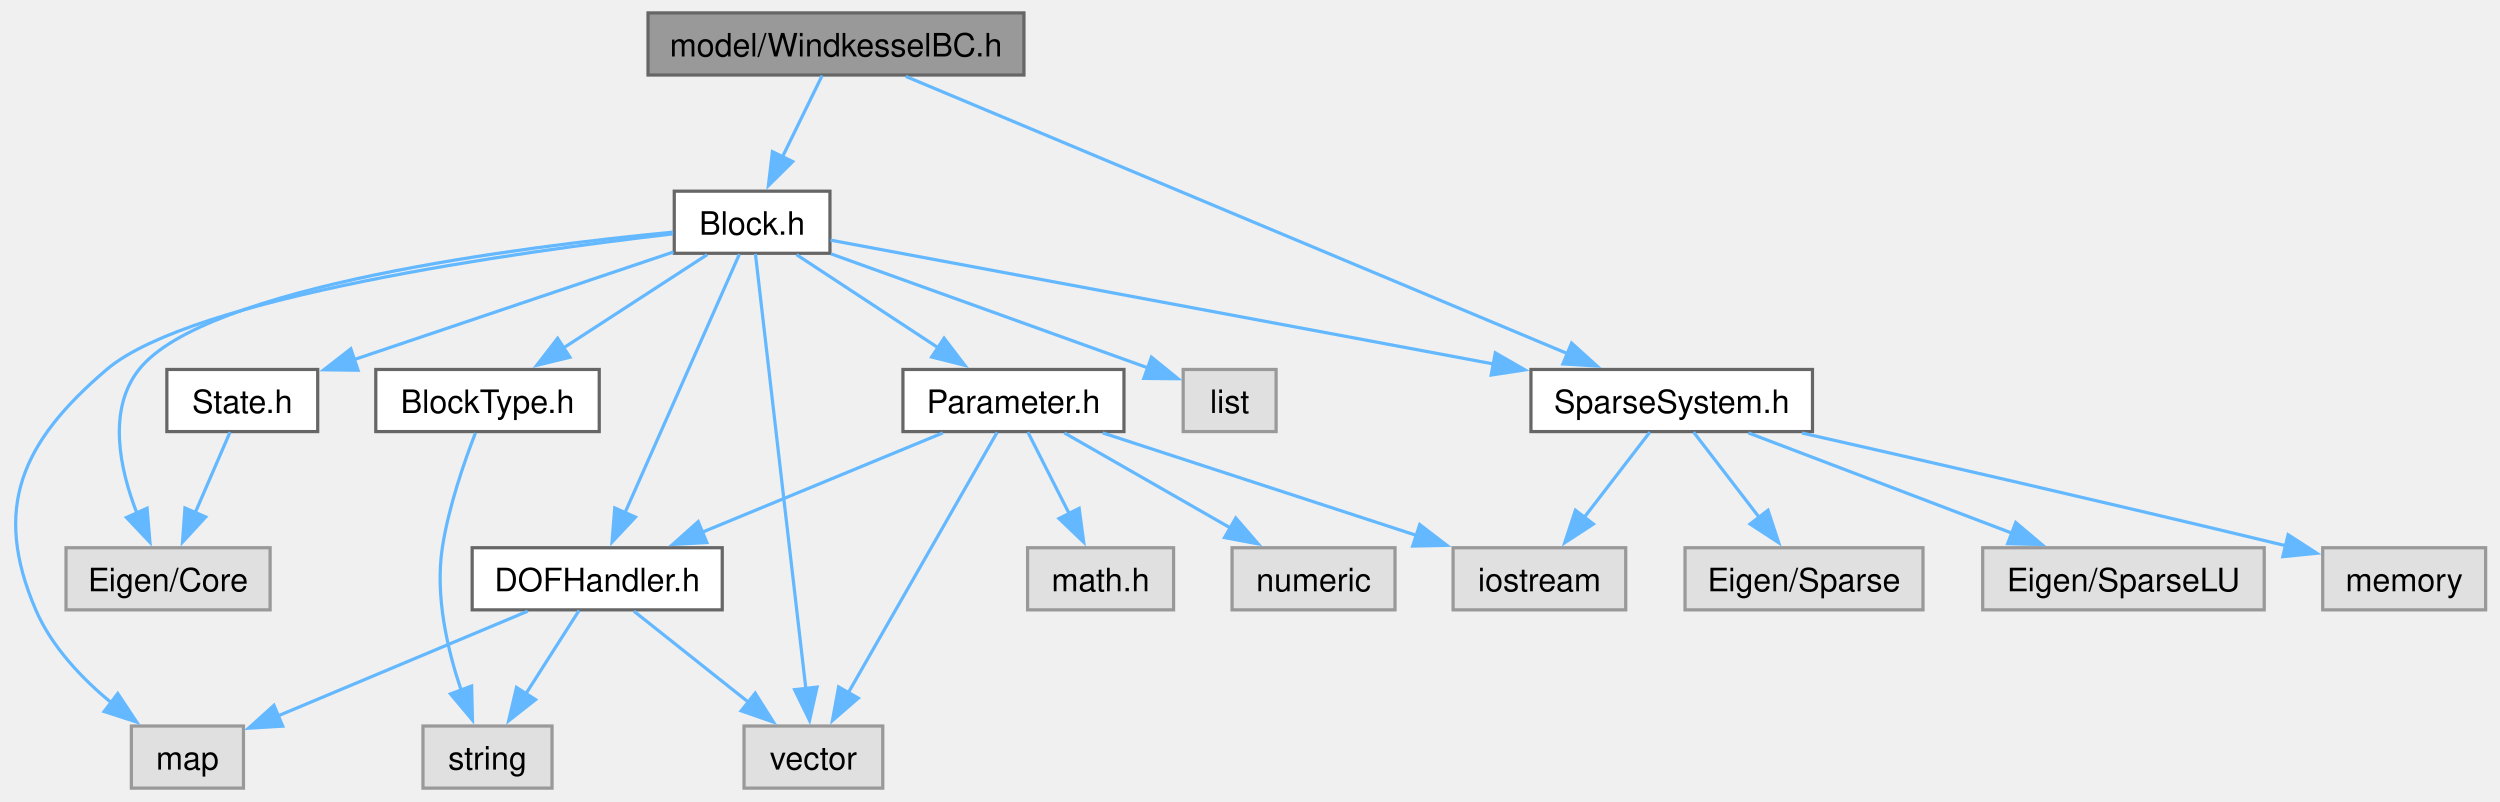
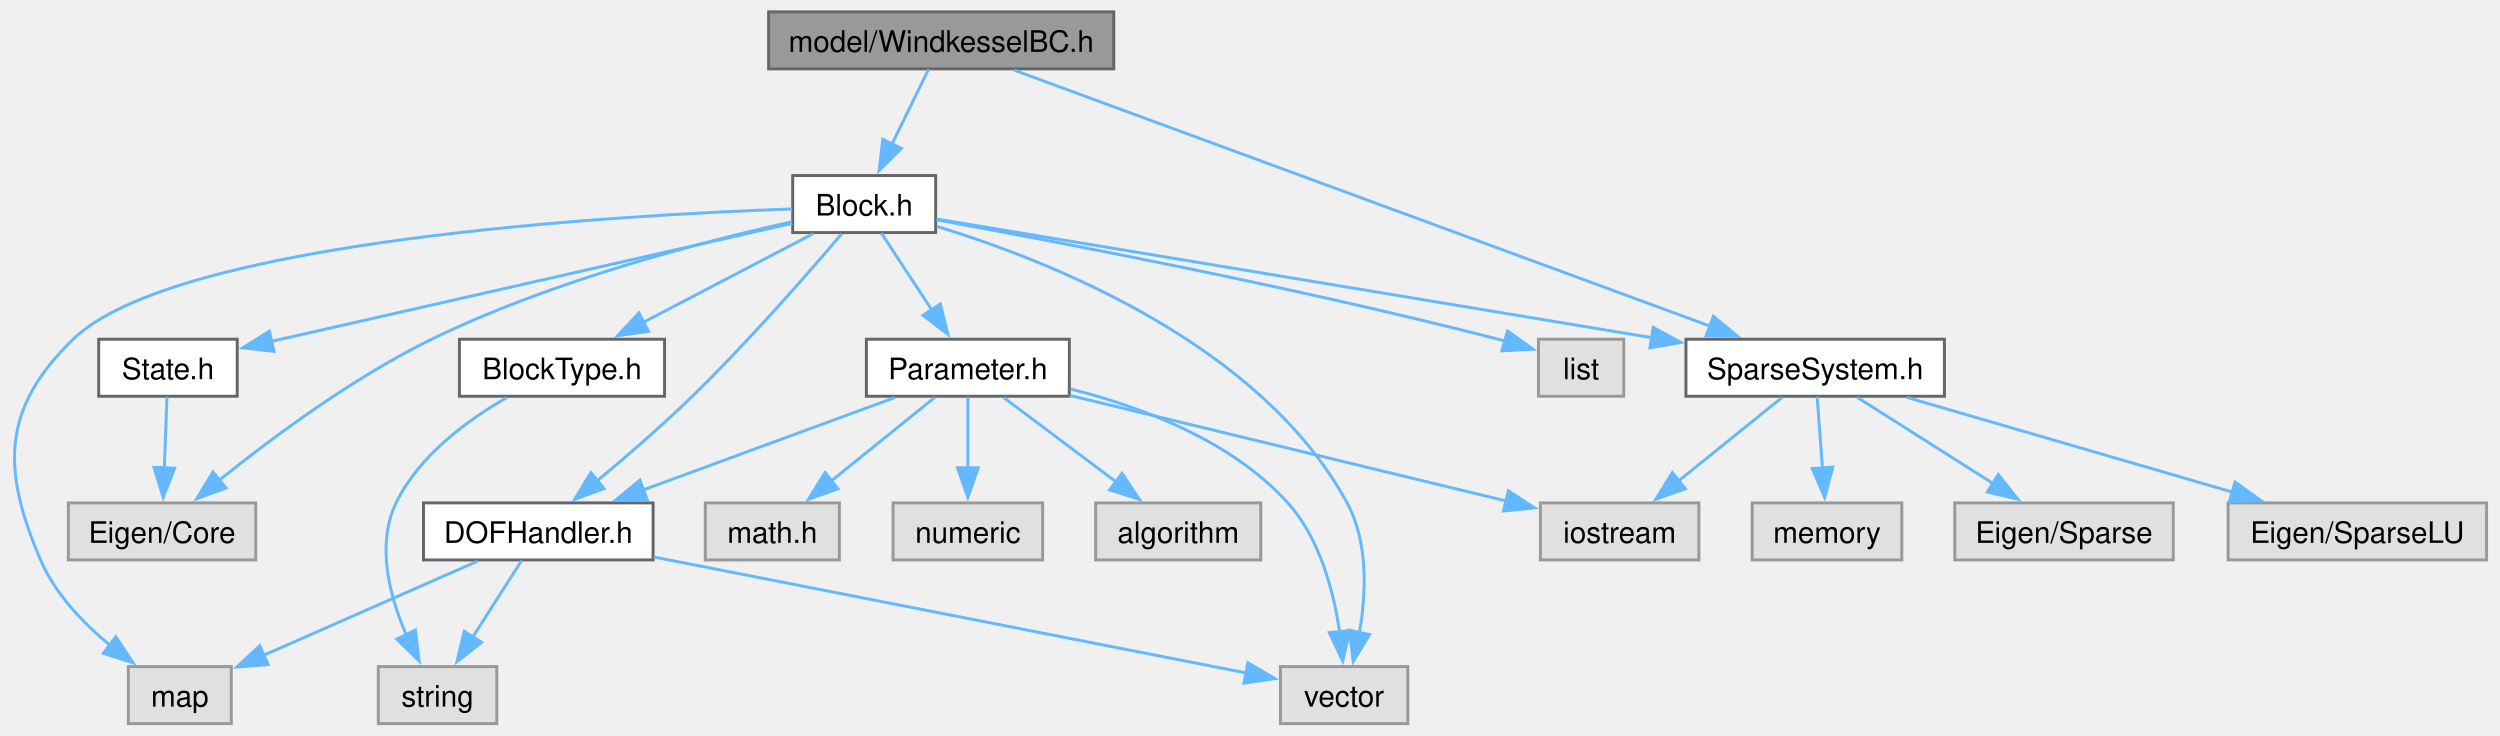
- <svg xmlns="http://www.w3.org/2000/svg" xmlns:xlink="http://www.w3.org/1999/xlink" width="774pt" height="248pt" viewBox="0.00 0.00 773.88 248.25">
+ <svg xmlns="http://www.w3.org/2000/svg" xmlns:xlink="http://www.w3.org/1999/xlink" width="843pt" height="248pt" viewBox="0.00 0.00 842.79 248.25">
  <g id="graph0" class="graph" transform="scale(1 1) rotate(0) translate(4 244.25)">
    <g id="Node000001" class="node">
      <g id="a_Node000001">
        <a xlink:title="model::WindkesselBC source file">
-           <polygon fill="#999999" stroke="#666666" points="312.88,-240.25 196.38,-240.25 196.38,-221 312.88,-221 312.88,-240.25" />
-           <text text-anchor="middle" x="254.63" y="-226.75" font-family="Helvetica,sans-Serif" font-size="10.00">model/WindkesselBC.h</text>
+           <polygon fill="#999999" stroke="#666666" points="371.41,-240.25 254.91,-240.25 254.91,-221 371.41,-221 371.41,-240.25" />
+           <text text-anchor="middle" x="313.16" y="-226.75" font-family="Helvetica,sans-Serif" font-size="10.00">model/WindkesselBC.h</text>
        </a>
      </g>
    </g>
    <g id="Node000002" class="node">
      <g id="a_Node000002">
        <a xlink:href="_block_8h.html" target="_top" xlink:title="model::Block source file">
-           <polygon fill="white" stroke="#666666" points="252.76,-185 204.51,-185 204.51,-165.75 252.76,-165.75 252.76,-185" />
-           <text text-anchor="middle" x="228.63" y="-171.5" font-family="Helvetica,sans-Serif" font-size="10.00">Block.h</text>
+           <polygon fill="white" stroke="#666666" points="311.29,-185 263.04,-185 263.04,-165.75 311.29,-165.75 311.29,-185" />
+           <text text-anchor="middle" x="287.16" y="-171.5" font-family="Helvetica,sans-Serif" font-size="10.00">Block.h</text>
        </a>
      </g>
    </g>
    <g id="edge1_Node000001_Node000002" class="edge">
      <g id="a_edge1_Node000001_Node000002">
        <a xlink:title=" ">
-           <path fill="none" stroke="#63b8ff" d="M250.34,-220.83C247.01,-214.01 242.27,-204.31 238.07,-195.7" />
-           <polygon fill="#63b8ff" stroke="#63b8ff" points="241.22,-194.17 233.69,-186.72 234.93,-197.24 241.22,-194.17" />
-         </a>
-       </g>
-     </g>
-     <g id="Node000014" class="node">
-       <g id="a_Node000014">
+           <path fill="none" stroke="#63b8ff" d="M308.87,-220.83C305.54,-214.01 300.8,-204.31 296.6,-195.7" />
+           <polygon fill="#63b8ff" stroke="#63b8ff" points="299.75,-194.17 292.21,-186.72 293.46,-197.24 299.75,-194.17" />
+         </a>
+       </g>
+     </g>
+     <g id="Node000015" class="node">
+       <g id="a_Node000015">
        <a xlink:href="_sparse_system_8h.html" target="_top" xlink:title="SparseSystem source file.">
-           <polygon fill="white" stroke="#666666" points="557.26,-129.75 470.01,-129.75 470.01,-110.5 557.26,-110.5 557.26,-129.75" />
-           <text text-anchor="middle" x="513.63" y="-116.25" font-family="Helvetica,sans-Serif" font-size="10.00">SparseSystem.h</text>
-         </a>
-       </g>
-     </g>
-     <g id="edge25_Node000001_Node000014" class="edge">
-       <g id="a_edge25_Node000001_Node000014">
-         <a xlink:title=" ">
-           <path fill="none" stroke="#63b8ff" d="M276.27,-220.56C321.79,-201.49 427.65,-157.15 481.27,-134.68" />
-           <polygon fill="#63b8ff" stroke="#63b8ff" points="482.61,-137.92 490.48,-130.82 479.91,-131.46 482.61,-137.92" />
+           <polygon fill="white" stroke="#666666" points="651.79,-129.75 564.54,-129.75 564.54,-110.5 651.79,-110.5 651.79,-129.75" />
+           <text text-anchor="middle" x="608.16" y="-116.25" font-family="Helvetica,sans-Serif" font-size="10.00">SparseSystem.h</text>
+         </a>
+       </g>
+     </g>
+     <g id="edge26_Node000001_Node000015" class="edge">
+       <g id="a_edge26_Node000001_Node000015">
+         <a xlink:title=" ">
+           <path fill="none" stroke="#63b8ff" d="M337.81,-220.56C390.08,-201.33 512.24,-156.4 572.82,-134.12" />
+           <polygon fill="#63b8ff" stroke="#63b8ff" points="573.78,-137.5 581.96,-130.76 571.37,-130.93 573.78,-137.5" />
        </a>
      </g>
    </g>
    <g id="Node000003" class="node">
      <g id="a_Node000003">
        <a xlink:title=" ">
-           <polygon fill="#e0e0e0" stroke="#999999" points="79.26,-74.5 16.01,-74.5 16.01,-55.25 79.26,-55.25 79.26,-74.5" />
-           <text text-anchor="middle" x="47.63" y="-61" font-family="Helvetica,sans-Serif" font-size="10.00">Eigen/Core</text>
+           <polygon fill="#e0e0e0" stroke="#999999" points="81.79,-74.5 18.54,-74.5 18.54,-55.25 81.79,-55.25 81.79,-74.5" />
+           <text text-anchor="middle" x="50.16" y="-61" font-family="Helvetica,sans-Serif" font-size="10.00">Eigen/Core</text>
        </a>
      </g>
    </g>
    <g id="edge2_Node000002_Node000003" class="edge">
      <g id="a_edge2_Node000002_Node000003">
        <a xlink:title=" ">
-           <path fill="none" stroke="#63b8ff" d="M204.19,-172.32C157.63,-167.86 59.05,-155.51 38.63,-129.75 28.75,-117.27 32.62,-98.95 38.02,-85.12" />
-           <polygon fill="#63b8ff" stroke="#63b8ff" points="41.13,-86.74 42.02,-76.18 34.74,-83.87 41.13,-86.74" />
+           <path fill="none" stroke="#63b8ff" d="M262.77,-169.4C233.05,-162.79 181.77,-149.58 141.16,-129.75 114.53,-116.74 87.1,-96.36 69.42,-82.12" />
+           <polygon fill="#63b8ff" stroke="#63b8ff" points="71.79,-79.54 61.84,-75.9 67.34,-84.95 71.79,-79.54" />
        </a>
      </g>
    </g>
    <g id="Node000004" class="node">
      <g id="a_Node000004">
        <a xlink:title=" ">
-           <polygon fill="#e0e0e0" stroke="#999999" points="391.03,-129.75 362.23,-129.75 362.23,-110.5 391.03,-110.5 391.03,-129.75" />
-           <text text-anchor="middle" x="376.63" y="-116.25" font-family="Helvetica,sans-Serif" font-size="10.00">list</text>
+           <polygon fill="#e0e0e0" stroke="#999999" points="543.56,-129.75 514.76,-129.75 514.76,-110.5 543.56,-110.5 543.56,-129.75" />
+           <text text-anchor="middle" x="529.16" y="-116.25" font-family="Helvetica,sans-Serif" font-size="10.00">list</text>
        </a>
      </g>
    </g>
    <g id="edge3_Node000002_Node000004" class="edge">
      <g id="a_edge3_Node000002_Node000004">
        <a xlink:title=" ">
-           <path fill="none" stroke="#63b8ff" d="M253.07,-165.58C280.23,-155.81 323.86,-140.11 351.35,-130.22" />
-           <polygon fill="#63b8ff" stroke="#63b8ff" points="352.4,-133.56 360.63,-126.88 350.03,-126.98 352.4,-133.56" />
+           <path fill="none" stroke="#63b8ff" d="M311.73,-170.02C351.69,-162.77 433.17,-147.27 501.16,-129.75 501.98,-129.54 502.8,-129.32 503.63,-129.1" />
+           <polygon fill="#63b8ff" stroke="#63b8ff" points="504.34,-132.54 512.96,-126.37 502.38,-125.82 504.34,-132.54" />
        </a>
      </g>
    </g>
    <g id="Node000005" class="node">
      <g id="a_Node000005">
        <a xlink:title=" ">
-           <polygon fill="#e0e0e0" stroke="#999999" points="71.01,-19.25 36.26,-19.25 36.26,0 71.01,0 71.01,-19.25" />
-           <text text-anchor="middle" x="53.63" y="-5.75" font-family="Helvetica,sans-Serif" font-size="10.00">map</text>
+           <polygon fill="#e0e0e0" stroke="#999999" points="73.54,-19.25 38.79,-19.25 38.79,0 73.54,0 73.54,-19.25" />
+           <text text-anchor="middle" x="56.16" y="-5.75" font-family="Helvetica,sans-Serif" font-size="10.00">map</text>
        </a>
      </g>
    </g>
    <g id="edge4_Node000002_Node000005" class="edge">
      <g id="a_edge4_Node000002_Node000005">
        <a xlink:title=" ">
-           <path fill="none" stroke="#63b8ff" d="M204.11,-171.77C156.74,-166.29 54.97,-152.19 28.63,-129.75 2.36,-107.36 -6.99,-86.97 6.63,-55.25 11.56,-43.77 21.05,-33.86 30.22,-26.31" />
-           <polygon fill="#63b8ff" stroke="#63b8ff" points="32.04,-29.32 37.9,-20.49 27.82,-23.74 32.04,-29.32" />
+           <path fill="none" stroke="#63b8ff" d="M262.85,-173.73C203.69,-171.64 54.58,-163.12 20.16,-129.75 -3.87,-106.45 -4.05,-86 9.16,-55.25 14.09,-43.77 23.58,-33.86 32.75,-26.31" />
+           <polygon fill="#63b8ff" stroke="#63b8ff" points="34.57,-29.32 40.43,-20.49 30.34,-23.74 34.57,-29.32" />
        </a>
      </g>
    </g>
    <g id="Node000006" class="node">
      <g id="a_Node000006">
        <a xlink:title=" ">
-           <polygon fill="#e0e0e0" stroke="#999999" points="269.13,-19.25 226.13,-19.25 226.13,0 269.13,0 269.13,-19.25" />
-           <text text-anchor="middle" x="247.63" y="-5.75" font-family="Helvetica,sans-Serif" font-size="10.00">vector</text>
+           <polygon fill="#e0e0e0" stroke="#999999" points="470.66,-19.25 427.66,-19.25 427.66,0 470.66,0 470.66,-19.25" />
+           <text text-anchor="middle" x="449.16" y="-5.75" font-family="Helvetica,sans-Serif" font-size="10.00">vector</text>
        </a>
      </g>
    </g>
    <g id="edge5_Node000002_Node000006" class="edge">
      <g id="a_edge5_Node000002_Node000006">
        <a xlink:title=" ">
-           <path fill="none" stroke="#63b8ff" d="M229.66,-165.57C232.59,-140.25 241.12,-66.75 245.29,-30.84" />
-           <polygon fill="#63b8ff" stroke="#63b8ff" points="248.76,-31.31 246.43,-20.98 241.8,-30.51 248.76,-31.31" />
+           <path fill="none" stroke="#63b8ff" d="M311.68,-167.85C349.57,-156.29 421.04,-128.17 450.16,-74.5 457.38,-61.2 456.62,-43.94 454.34,-30.72" />
+           <polygon fill="#63b8ff" stroke="#63b8ff" points="457.77,-30.03 452.22,-21.01 450.93,-31.53 457.77,-30.03" />
        </a>
      </g>
    </g>
    <g id="Node000007" class="node">
      <g id="a_Node000007">
        <a xlink:href="_block_type_8h.html" target="_top" xlink:title="Specifies the types of blocks and their parameters.">
-           <polygon fill="white" stroke="#666666" points="181.26,-129.75 112.01,-129.75 112.01,-110.5 181.26,-110.5 181.26,-129.75" />
-           <text text-anchor="middle" x="146.63" y="-116.25" font-family="Helvetica,sans-Serif" font-size="10.00">BlockType.h</text>
+           <polygon fill="white" stroke="#666666" points="219.79,-129.75 150.54,-129.75 150.54,-110.5 219.79,-110.5 219.79,-129.75" />
+           <text text-anchor="middle" x="185.16" y="-116.25" font-family="Helvetica,sans-Serif" font-size="10.00">BlockType.h</text>
        </a>
      </g>
    </g>
    <g id="edge6_Node000002_Node000007" class="edge">
      <g id="a_edge6_Node000002_Node000007">
        <a xlink:title=" ">
-           <path fill="none" stroke="#63b8ff" d="M214.72,-165.34C202.47,-157.39 184.38,-145.64 169.92,-136.25" />
-           <polygon fill="#63b8ff" stroke="#63b8ff" points="172.18,-133.54 161.88,-131.03 168.36,-139.41 172.18,-133.54" />
+           <path fill="none" stroke="#63b8ff" d="M269.86,-165.34C254.18,-157.16 230.81,-144.96 212.59,-135.44" />
+           <polygon fill="#63b8ff" stroke="#63b8ff" points="214.38,-132.43 203.89,-130.9 211.14,-138.63 214.38,-132.43" />
        </a>
      </g>
    </g>
    <g id="Node000009" class="node">
      <g id="a_Node000009">
        <a xlink:href="_d_o_f_handler_8h.html" target="_top" xlink:title="model::DOFHandler source file">
-           <polygon fill="white" stroke="#666666" points="219.38,-74.5 141.88,-74.5 141.88,-55.25 219.38,-55.25 219.38,-74.5" />
-           <text text-anchor="middle" x="180.63" y="-61" font-family="Helvetica,sans-Serif" font-size="10.00">DOFHandler.h</text>
+           <polygon fill="white" stroke="#666666" points="215.91,-74.5 138.41,-74.5 138.41,-55.25 215.91,-55.25 215.91,-74.5" />
+           <text text-anchor="middle" x="177.16" y="-61" font-family="Helvetica,sans-Serif" font-size="10.00">DOFHandler.h</text>
        </a>
      </g>
    </g>
    <g id="edge8_Node000002_Node000009" class="edge">
      <g id="a_edge8_Node000002_Node000009">
        <a xlink:title=" ">
-           <path fill="none" stroke="#63b8ff" d="M224.71,-165.5C216.97,-148.01 199.61,-108.77 189.13,-85.09" />
-           <polygon fill="#63b8ff" stroke="#63b8ff" points="192.48,-83.99 185.23,-76.26 186.07,-86.82 192.48,-83.99" />
+           <path fill="none" stroke="#63b8ff" d="M279.61,-165.38C268.85,-152.71 248.28,-129.09 229.16,-110.5 218.95,-100.57 206.92,-90.17 197,-81.91" />
+           <polygon fill="#63b8ff" stroke="#63b8ff" points="199.38,-79.33 189.43,-75.69 194.94,-84.74 199.38,-79.33" />
        </a>
      </g>
    </g>
    <g id="Node000010" class="node">
      <g id="a_Node000010">
        <a xlink:href="_parameter_8h.html" target="_top" xlink:title="model::Parameter source file">
-           <polygon fill="white" stroke="#666666" points="343.88,-129.75 275.38,-129.75 275.38,-110.5 343.88,-110.5 343.88,-129.75" />
-           <text text-anchor="middle" x="309.63" y="-116.25" font-family="Helvetica,sans-Serif" font-size="10.00">Parameter.h</text>
+           <polygon fill="white" stroke="#666666" points="356.41,-129.75 287.91,-129.75 287.91,-110.5 356.41,-110.5 356.41,-129.75" />
+           <text text-anchor="middle" x="322.16" y="-116.25" font-family="Helvetica,sans-Serif" font-size="10.00">Parameter.h</text>
        </a>
      </g>
    </g>
    <g id="edge12_Node000002_Node000010" class="edge">
      <g id="a_edge12_Node000002_Node000010">
        <a xlink:title=" ">
-           <path fill="none" stroke="#63b8ff" d="M242.38,-165.34C254.36,-157.46 272.01,-145.86 286.22,-136.52" />
-           <polygon fill="#63b8ff" stroke="#63b8ff" points="288.13,-139.45 294.56,-131.03 284.28,-133.6 288.13,-139.45" />
-         </a>
-       </g>
-     </g>
-     <g id="edge18_Node000002_Node000014" class="edge">
-       <g id="a_edge18_Node000002_Node000014">
-         <a xlink:title=" ">
-           <path fill="none" stroke="#63b8ff" d="M252.93,-169.83C298.17,-161.38 396.35,-143.04 458.48,-131.43" />
-           <polygon fill="#63b8ff" stroke="#63b8ff" points="458.96,-134.9 468.15,-129.62 457.68,-128.02 458.96,-134.9" />
+           <path fill="none" stroke="#63b8ff" d="M292.94,-165.58C297.58,-158.53 304.24,-148.4 310.03,-139.58" />
+           <polygon fill="#63b8ff" stroke="#63b8ff" points="312.86,-141.65 315.43,-131.37 307.01,-137.81 312.86,-141.65" />
+         </a>
+       </g>
+     </g>
+     <g id="edge19_Node000002_Node000015" class="edge">
+       <g id="a_edge19_Node000002_Node000015">
+         <a xlink:title=" ">
+           <path fill="none" stroke="#63b8ff" d="M311.55,-170.33C362.69,-161.85 482.25,-142.01 552.97,-130.28" />
+           <polygon fill="#63b8ff" stroke="#63b8ff" points="553.52,-133.74 562.82,-128.65 552.38,-126.83 553.52,-133.74" />
+         </a>
+       </g>
+     </g>
+     <g id="Node000019" class="node">
+       <g id="a_Node000019">
+         <a xlink:href="_state_8h.html" target="_top" xlink:title="State source file.">
+           <polygon fill="white" stroke="#666666" points="75.54,-129.75 28.79,-129.75 28.79,-110.5 75.54,-110.5 75.54,-129.75" />
+           <text text-anchor="middle" x="52.16" y="-116.25" font-family="Helvetica,sans-Serif" font-size="10.00">State.h</text>
+         </a>
+       </g>
+     </g>
+     <g id="edge24_Node000002_Node000019" class="edge">
+       <g id="a_edge24_Node000002_Node000019">
+         <a xlink:title=" ">
+           <path fill="none" stroke="#63b8ff" d="M262.9,-168.88C221.08,-159.4 135.29,-139.96 87.06,-129.03" />
+           <polygon fill="#63b8ff" stroke="#63b8ff" points="87.95,-125.64 77.42,-126.85 86.4,-132.47 87.95,-125.64" />
+         </a>
+       </g>
+     </g>
+     <g id="Node000008" class="node">
+       <g id="a_Node000008">
+         <a xlink:title=" ">
+           <polygon fill="#e0e0e0" stroke="#999999" points="163.16,-19.25 123.16,-19.25 123.16,0 163.16,0 163.16,-19.25" />
+           <text text-anchor="middle" x="143.16" y="-5.75" font-family="Helvetica,sans-Serif" font-size="10.00">string</text>
+         </a>
+       </g>
+     </g>
+     <g id="edge7_Node000007_Node000008" class="edge">
+       <g id="a_edge7_Node000007_Node000008">
+         <a xlink:title=" ">
+           <path fill="none" stroke="#63b8ff" d="M166.57,-110.08C153.45,-102.56 136.88,-90.52 129.16,-74.5 122.38,-60.42 126.94,-43.01 132.61,-29.92" />
+           <polygon fill="#63b8ff" stroke="#63b8ff" points="135.68,-31.61 136.95,-21.09 129.4,-28.52 135.68,-31.61" />
+         </a>
+       </g>
+     </g>
+     <g id="edge9_Node000009_Node000005" class="edge">
+       <g id="a_edge9_Node000009_Node000005">
+         <a xlink:title=" ">
+           <path fill="none" stroke="#63b8ff" d="M156.64,-54.84C136.79,-46.11 106.57,-32.81 84.45,-23.07" />
+           <polygon fill="#63b8ff" stroke="#63b8ff" points="85.97,-19.92 75.41,-19.1 83.15,-26.33 85.97,-19.92" />
+         </a>
+       </g>
+     </g>
+     <g id="edge11_Node000009_Node000006" class="edge">
+       <g id="a_edge11_Node000009_Node000006">
+         <a xlink:title=" ">
+           <path fill="none" stroke="#63b8ff" d="M216.13,-56.25C269.85,-45.73 365.71,-26.96 416.11,-17.1" />
+           <polygon fill="#63b8ff" stroke="#63b8ff" points="416.68,-20.55 425.82,-15.19 415.34,-13.68 416.68,-20.55" />
+         </a>
+       </g>
+     </g>
+     <g id="edge10_Node000009_Node000008" class="edge">
+       <g id="a_edge10_Node000009_Node000008">
+         <a xlink:title=" ">
+           <path fill="none" stroke="#63b8ff" d="M171.55,-55.08C167.05,-48.03 160.58,-37.9 154.95,-29.08" />
+           <polygon fill="#63b8ff" stroke="#63b8ff" points="158.05,-27.43 149.71,-20.88 152.15,-31.2 158.05,-27.43" />
+         </a>
+       </g>
+     </g>
+     <g id="edge16_Node000010_Node000006" class="edge">
+       <g id="a_edge16_Node000010_Node000006">
+         <a xlink:title=" ">
+           <path fill="none" stroke="#63b8ff" d="M356.87,-112.93C380.62,-106.96 411.14,-95.59 430.16,-74.5 440.96,-62.53 445.63,-44.67 447.65,-30.87" />
+           <polygon fill="#63b8ff" stroke="#63b8ff" points="451.11,-31.45 448.69,-21.14 444.15,-30.71 451.11,-31.45" />
+         </a>
+       </g>
+     </g>
+     <g id="edge18_Node000010_Node000009" class="edge">
+       <g id="a_edge18_Node000010_Node000009">
+         <a xlink:title=" ">
+           <path fill="none" stroke="#63b8ff" d="M297.57,-110.09C274.23,-101.52 238.92,-88.56 212.57,-78.88" />
+           <polygon fill="#63b8ff" stroke="#63b8ff" points="213.9,-75.64 203.3,-75.47 211.48,-82.21 213.9,-75.64" />
+         </a>
+       </g>
+     </g>
+     <g id="Node000011" class="node">
+       <g id="a_Node000011">
+         <a xlink:title=" ">
+           <polygon fill="#e0e0e0" stroke="#999999" points="278.79,-74.5 233.54,-74.5 233.54,-55.25 278.79,-55.25 278.79,-74.5" />
+           <text text-anchor="middle" x="256.16" y="-61" font-family="Helvetica,sans-Serif" font-size="10.00">math.h</text>
+         </a>
+       </g>
+     </g>
+     <g id="edge13_Node000010_Node000011" class="edge">
+       <g id="a_edge13_Node000010_Node000011">
+         <a xlink:title=" ">
+           <path fill="none" stroke="#63b8ff" d="M310.97,-110.09C301.43,-102.4 287.49,-91.15 276.06,-81.93" />
+           <polygon fill="#63b8ff" stroke="#63b8ff" points="278.35,-79.28 268.37,-75.73 273.96,-84.73 278.35,-79.28" />
+         </a>
+       </g>
+     </g>
+     <g id="Node000012" class="node">
+       <g id="a_Node000012">
+         <a xlink:title=" ">
+           <polygon fill="#e0e0e0" stroke="#999999" points="568.91,-74.5 515.41,-74.5 515.41,-55.25 568.91,-55.25 568.91,-74.5" />
+           <text text-anchor="middle" x="542.16" y="-61" font-family="Helvetica,sans-Serif" font-size="10.00">iostream</text>
+         </a>
+       </g>
+     </g>
+     <g id="edge14_Node000010_Node000012" class="edge">
+       <g id="a_edge14_Node000010_Node000012">
+         <a xlink:title=" ">
+           <path fill="none" stroke="#63b8ff" d="M356.54,-110.8C396.53,-101.13 462.36,-85.19 503.93,-75.13" />
+           <polygon fill="#63b8ff" stroke="#63b8ff" points="504.6,-78.57 513.49,-72.81 502.95,-71.76 504.6,-78.57" />
+         </a>
+       </g>
+     </g>
+     <g id="Node000013" class="node">
+       <g id="a_Node000013">
+         <a xlink:title=" ">
+           <polygon fill="#e0e0e0" stroke="#999999" points="347.41,-74.5 296.91,-74.5 296.91,-55.25 347.41,-55.25 347.41,-74.5" />
+           <text text-anchor="middle" x="322.16" y="-61" font-family="Helvetica,sans-Serif" font-size="10.00">numeric</text>
+         </a>
+       </g>
+     </g>
+     <g id="edge15_Node000010_Node000013" class="edge">
+       <g id="a_edge15_Node000010_Node000013">
+         <a xlink:title=" ">
+           <path fill="none" stroke="#63b8ff" d="M322.16,-110.33C322.16,-103.82 322.16,-94.67 322.16,-86.37" />
+           <polygon fill="#63b8ff" stroke="#63b8ff" points="325.66,-86.37 322.16,-76.37 318.66,-86.37 325.66,-86.37" />
+         </a>
+       </g>
+     </g>
+     <g id="Node000014" class="node">
+       <g id="a_Node000014">
+         <a xlink:title=" ">
+           <polygon fill="#e0e0e0" stroke="#999999" points="421.04,-74.5 365.29,-74.5 365.29,-55.25 421.04,-55.25 421.04,-74.5" />
+           <text text-anchor="middle" x="393.16" y="-61" font-family="Helvetica,sans-Serif" font-size="10.00">algorithm</text>
+         </a>
+       </g>
+     </g>
+     <g id="edge17_Node000010_Node000014" class="edge">
+       <g id="a_edge17_Node000010_Node000014">
+         <a xlink:title=" ">
+           <path fill="none" stroke="#63b8ff" d="M334.21,-110.09C344.57,-102.32 359.76,-90.92 372.13,-81.65" />
+           <polygon fill="#63b8ff" stroke="#63b8ff" points="374.19,-84.48 380.09,-75.68 369.99,-78.88 374.19,-84.48" />
+         </a>
+       </g>
+     </g>
+     <g id="edge22_Node000015_Node000012" class="edge">
+       <g id="a_edge22_Node000015_Node000012">
+         <a xlink:title=" ">
+           <path fill="none" stroke="#63b8ff" d="M596.97,-110.09C587.43,-102.4 573.49,-91.15 562.06,-81.93" />
+           <polygon fill="#63b8ff" stroke="#63b8ff" points="564.35,-79.28 554.37,-75.73 559.96,-84.73 564.35,-79.28" />
+         </a>
+       </g>
+     </g>
+     <g id="Node000016" class="node">
+       <g id="a_Node000016">
+         <a xlink:title=" ">
+           <polygon fill="#e0e0e0" stroke="#999999" points="729.04,-74.5 655.29,-74.5 655.29,-55.25 729.04,-55.25 729.04,-74.5" />
+           <text text-anchor="middle" x="692.16" y="-61" font-family="Helvetica,sans-Serif" font-size="10.00">Eigen/Sparse</text>
+         </a>
+       </g>
+     </g>
+     <g id="edge20_Node000015_Node000016" class="edge">
+       <g id="a_edge20_Node000015_Node000016">
+         <a xlink:title=" ">
+           <path fill="none" stroke="#63b8ff" d="M622.41,-110.09C634.96,-102.14 653.5,-90.39 668.31,-81" />
+           <polygon fill="#63b8ff" stroke="#63b8ff" points="669.99,-84.07 676.57,-75.76 666.25,-78.16 669.99,-84.07" />
+         </a>
+       </g>
+     </g>
+     <g id="Node000017" class="node">
+       <g id="a_Node000017">
+         <a xlink:title=" ">
+           <polygon fill="#e0e0e0" stroke="#999999" points="834.79,-74.5 747.54,-74.5 747.54,-55.25 834.79,-55.25 834.79,-74.5" />
+           <text text-anchor="middle" x="791.16" y="-61" font-family="Helvetica,sans-Serif" font-size="10.00">Eigen/SparseLU</text>
+         </a>
+       </g>
+     </g>
+     <g id="edge21_Node000015_Node000017" class="edge">
+       <g id="a_edge21_Node000015_Node000017">
+         <a xlink:title=" ">
+           <path fill="none" stroke="#63b8ff" d="M639.21,-110.09C669.44,-101.29 715.61,-87.86 749.13,-78.11" />
+           <polygon fill="#63b8ff" stroke="#63b8ff" points="749.89,-81.53 758.51,-75.38 747.93,-74.81 749.89,-81.53" />
        </a>
      </g>
    </g>
    <g id="Node000018" class="node">
      <g id="a_Node000018">
-         <a xlink:href="_state_8h.html" target="_top" xlink:title="State source file.">
-           <polygon fill="white" stroke="#666666" points="94.01,-129.75 47.26,-129.75 47.26,-110.5 94.01,-110.5 94.01,-129.75" />
-           <text text-anchor="middle" x="70.63" y="-116.25" font-family="Helvetica,sans-Serif" font-size="10.00">State.h</text>
-         </a>
-       </g>
-     </g>
-     <g id="edge23_Node000002_Node000018" class="edge">
-       <g id="a_edge23_Node000002_Node000018">
-         <a xlink:title=" ">
-           <path fill="none" stroke="#63b8ff" d="M204.29,-166.17C177.81,-157.25 135.26,-142.91 105.29,-132.81" />
-           <polygon fill="#63b8ff" stroke="#63b8ff" points="106.51,-129.52 95.92,-129.65 104.28,-136.16 106.51,-129.52" />
-         </a>
-       </g>
-     </g>
-     <g id="Node000008" class="node">
-       <g id="a_Node000008">
-         <a xlink:title=" ">
-           <polygon fill="#e0e0e0" stroke="#999999" points="166.63,-19.25 126.63,-19.25 126.63,0 166.63,0 166.63,-19.25" />
-           <text text-anchor="middle" x="146.63" y="-5.75" font-family="Helvetica,sans-Serif" font-size="10.00">string</text>
-         </a>
-       </g>
-     </g>
-     <g id="edge7_Node000007_Node000008" class="edge">
-       <g id="a_edge7_Node000007_Node000008">
-         <a xlink:title=" ">
-           <path fill="none" stroke="#63b8ff" d="M142.9,-110.09C139.45,-101.21 134.58,-87.18 132.63,-74.5 130.34,-59.53 134.24,-42.82 138.5,-30.25" />
-           <polygon fill="#63b8ff" stroke="#63b8ff" points="141.71,-31.66 141.97,-21.07 135.16,-29.19 141.71,-31.66" />
-         </a>
-       </g>
-     </g>
-     <g id="edge9_Node000009_Node000005" class="edge">
-       <g id="a_edge9_Node000009_Node000005">
-         <a xlink:title=" ">
-           <path fill="none" stroke="#63b8ff" d="M159.09,-54.84C137.81,-45.92 105.13,-32.22 81.8,-22.43" />
-           <polygon fill="#63b8ff" stroke="#63b8ff" points="83.16,-19.21 72.58,-18.57 80.45,-25.66 83.16,-19.21" />
-         </a>
-       </g>
-     </g>
-     <g id="edge11_Node000009_Node000006" class="edge">
-       <g id="a_edge11_Node000009_Node000006">
-         <a xlink:title=" ">
-           <path fill="none" stroke="#63b8ff" d="M192,-54.84C201.68,-47.15 215.83,-35.9 227.44,-26.68" />
-           <polygon fill="#63b8ff" stroke="#63b8ff" points="229.6,-29.43 235.25,-20.47 225.25,-23.95 229.6,-29.43" />
-         </a>
-       </g>
-     </g>
-     <g id="edge10_Node000009_Node000008" class="edge">
-       <g id="a_edge10_Node000009_Node000008">
-         <a xlink:title=" ">
-           <path fill="none" stroke="#63b8ff" d="M175.02,-55.08C170.52,-48.03 164.05,-37.9 158.42,-29.08" />
-           <polygon fill="#63b8ff" stroke="#63b8ff" points="161.52,-27.43 153.19,-20.88 155.62,-31.2 161.52,-27.43" />
-         </a>
-       </g>
-     </g>
-     <g id="edge16_Node000010_Node000006" class="edge">
-       <g id="a_edge16_Node000010_Node000006">
-         <a xlink:title=" ">
-           <path fill="none" stroke="#63b8ff" d="M304.56,-110.25C294.52,-92.68 271.94,-53.16 258.43,-29.52" />
-           <polygon fill="#63b8ff" stroke="#63b8ff" points="261.53,-27.89 253.53,-20.94 255.45,-31.36 261.53,-27.89" />
-         </a>
-       </g>
-     </g>
-     <g id="edge17_Node000010_Node000009" class="edge">
-       <g id="a_edge17_Node000010_Node000009">
-         <a xlink:title=" ">
-           <path fill="none" stroke="#63b8ff" d="M287.75,-110.09C267.27,-101.64 236.42,-88.9 213.08,-79.27" />
-           <polygon fill="#63b8ff" stroke="#63b8ff" points="214.6,-76.11 204.02,-75.53 211.93,-82.58 214.6,-76.11" />
-         </a>
-       </g>
-     </g>
-     <g id="Node000011" class="node">
-       <g id="a_Node000011">
-         <a xlink:title=" ">
-           <polygon fill="#e0e0e0" stroke="#999999" points="359.26,-74.5 314.01,-74.5 314.01,-55.25 359.26,-55.25 359.26,-74.5" />
-           <text text-anchor="middle" x="336.63" y="-61" font-family="Helvetica,sans-Serif" font-size="10.00">math.h</text>
-         </a>
-       </g>
-     </g>
-     <g id="edge13_Node000010_Node000011" class="edge">
-       <g id="a_edge13_Node000010_Node000011">
-         <a xlink:title=" ">
-           <path fill="none" stroke="#63b8ff" d="M314.09,-110.33C317.59,-103.44 322.58,-93.59 326.98,-84.91" />
-           <polygon fill="#63b8ff" stroke="#63b8ff" points="329.99,-86.71 331.4,-76.21 323.75,-83.55 329.99,-86.71" />
-         </a>
-       </g>
-     </g>
-     <g id="Node000012" class="node">
-       <g id="a_Node000012">
-         <a xlink:title=" ">
-           <polygon fill="#e0e0e0" stroke="#999999" points="499.38,-74.5 445.88,-74.5 445.88,-55.25 499.38,-55.25 499.38,-74.5" />
-           <text text-anchor="middle" x="472.63" y="-61" font-family="Helvetica,sans-Serif" font-size="10.00">iostream</text>
-         </a>
-       </g>
-     </g>
-     <g id="edge14_Node000010_Node000012" class="edge">
-       <g id="a_edge14_Node000010_Node000012">
-         <a xlink:title=" ">
-           <path fill="none" stroke="#63b8ff" d="M337.29,-110.09C364.02,-101.36 404.76,-88.05 434.56,-78.31" />
-           <polygon fill="#63b8ff" stroke="#63b8ff" points="435.54,-81.68 443.95,-75.24 433.36,-75.02 435.54,-81.68" />
-         </a>
-       </g>
-     </g>
-     <g id="Node000013" class="node">
-       <g id="a_Node000013">
-         <a xlink:title=" ">
-           <polygon fill="#e0e0e0" stroke="#999999" points="427.88,-74.5 377.38,-74.5 377.38,-55.25 427.88,-55.25 427.88,-74.5" />
-           <text text-anchor="middle" x="402.63" y="-61" font-family="Helvetica,sans-Serif" font-size="10.00">numeric</text>
-         </a>
-       </g>
-     </g>
-     <g id="edge15_Node000010_Node000013" class="edge">
-       <g id="a_edge15_Node000010_Node000013">
-         <a xlink:title=" ">
-           <path fill="none" stroke="#63b8ff" d="M325.41,-110.09C339.57,-101.98 360.62,-89.93 377.16,-80.46" />
-           <polygon fill="#63b8ff" stroke="#63b8ff" points="378.53,-83.71 385.47,-75.7 375.05,-77.64 378.53,-83.71" />
-         </a>
-       </g>
-     </g>
-     <g id="edge21_Node000014_Node000012" class="edge">
-       <g id="a_edge21_Node000014_Node000012">
-         <a xlink:title=" ">
-           <path fill="none" stroke="#63b8ff" d="M506.86,-110.33C501.32,-103.13 493.29,-92.71 486.41,-83.76" />
-           <polygon fill="#63b8ff" stroke="#63b8ff" points="489.35,-81.85 480.48,-76.06 483.8,-86.12 489.35,-81.85" />
-         </a>
-       </g>
-     </g>
-     <g id="Node000015" class="node">
-       <g id="a_Node000015">
-         <a xlink:title=" ">
-           <polygon fill="#e0e0e0" stroke="#999999" points="591.51,-74.5 517.76,-74.5 517.76,-55.25 591.51,-55.25 591.51,-74.5" />
-           <text text-anchor="middle" x="554.63" y="-61" font-family="Helvetica,sans-Serif" font-size="10.00">Eigen/Sparse</text>
-         </a>
-       </g>
-     </g>
-     <g id="edge19_Node000014_Node000015" class="edge">
-       <g id="a_edge19_Node000014_Node000015">
-         <a xlink:title=" ">
-           <path fill="none" stroke="#63b8ff" d="M520.41,-110.33C525.95,-103.13 533.98,-92.71 540.86,-83.76" />
-           <polygon fill="#63b8ff" stroke="#63b8ff" points="543.47,-86.12 546.79,-76.06 537.92,-81.85 543.47,-86.12" />
-         </a>
-       </g>
-     </g>
-     <g id="Node000016" class="node">
-       <g id="a_Node000016">
-         <a xlink:title=" ">
-           <polygon fill="#e0e0e0" stroke="#999999" points="697.26,-74.5 610.01,-74.5 610.01,-55.25 697.26,-55.25 697.26,-74.5" />
-           <text text-anchor="middle" x="653.63" y="-61" font-family="Helvetica,sans-Serif" font-size="10.00">Eigen/SparseLU</text>
-         </a>
-       </g>
-     </g>
-     <g id="edge20_Node000014_Node000016" class="edge">
-       <g id="a_edge20_Node000014_Node000016">
-         <a xlink:title=" ">
-           <path fill="none" stroke="#63b8ff" d="M537.38,-110.09C559.81,-101.56 593.7,-88.67 619.11,-79.01" />
-           <polygon fill="#63b8ff" stroke="#63b8ff" points="620.25,-82.32 628.35,-75.49 617.76,-75.77 620.25,-82.32" />
-         </a>
-       </g>
-     </g>
-     <g id="Node000017" class="node">
-       <g id="a_Node000017">
-         <a xlink:title=" ">
-           <polygon fill="#e0e0e0" stroke="#999999" points="765.88,-74.5 715.38,-74.5 715.38,-55.25 765.88,-55.25 765.88,-74.5" />
-           <text text-anchor="middle" x="740.63" y="-61" font-family="Helvetica,sans-Serif" font-size="10.00">memory</text>
-         </a>
-       </g>
-     </g>
-     <g id="edge22_Node000014_Node000017" class="edge">
-       <g id="a_edge22_Node000014_Node000017">
-         <a xlink:title=" ">
-           <path fill="none" stroke="#63b8ff" d="M553.99,-110.06C590.71,-101.75 646.7,-88.93 703.95,-75.12" />
-           <polygon fill="#63b8ff" stroke="#63b8ff" points="704.66,-78.54 713.56,-72.79 703.02,-71.74 704.66,-78.54" />
-         </a>
-       </g>
-     </g>
-     <g id="edge24_Node000018_Node000003" class="edge">
-       <g id="a_edge24_Node000018_Node000003">
-         <a xlink:title=" ">
-           <path fill="none" stroke="#63b8ff" d="M66.84,-110.33C63.89,-103.51 59.7,-93.81 55.98,-85.2" />
-           <polygon fill="#63b8ff" stroke="#63b8ff" points="59.29,-84.04 52.12,-76.25 52.87,-86.82 59.29,-84.04" />
+         <a xlink:title=" ">
+           <polygon fill="#e0e0e0" stroke="#999999" points="637.41,-74.5 586.91,-74.5 586.91,-55.25 637.41,-55.25 637.41,-74.5" />
+           <text text-anchor="middle" x="612.16" y="-61" font-family="Helvetica,sans-Serif" font-size="10.00">memory</text>
+         </a>
+       </g>
+     </g>
+     <g id="edge23_Node000015_Node000018" class="edge">
+       <g id="a_edge23_Node000015_Node000018">
+         <a xlink:title=" ">
+           <path fill="none" stroke="#63b8ff" d="M608.82,-110.33C609.32,-103.74 610.02,-94.46 610.65,-86.07" />
+           <polygon fill="#63b8ff" stroke="#63b8ff" points="614.12,-86.6 611.37,-76.37 607.14,-86.08 614.12,-86.6" />
+         </a>
+       </g>
+     </g>
+     <g id="edge25_Node000019_Node000003" class="edge">
+       <g id="a_edge25_Node000019_Node000003">
+         <a xlink:title=" ">
+           <path fill="none" stroke="#63b8ff" d="M51.83,-110.33C51.59,-103.74 51.24,-94.46 50.92,-86.07" />
+           <polygon fill="#63b8ff" stroke="#63b8ff" points="54.43,-86.23 50.56,-76.37 47.44,-86.5 54.43,-86.23" />
        </a>
      </g>
    </g>
  </g>
</svg>
